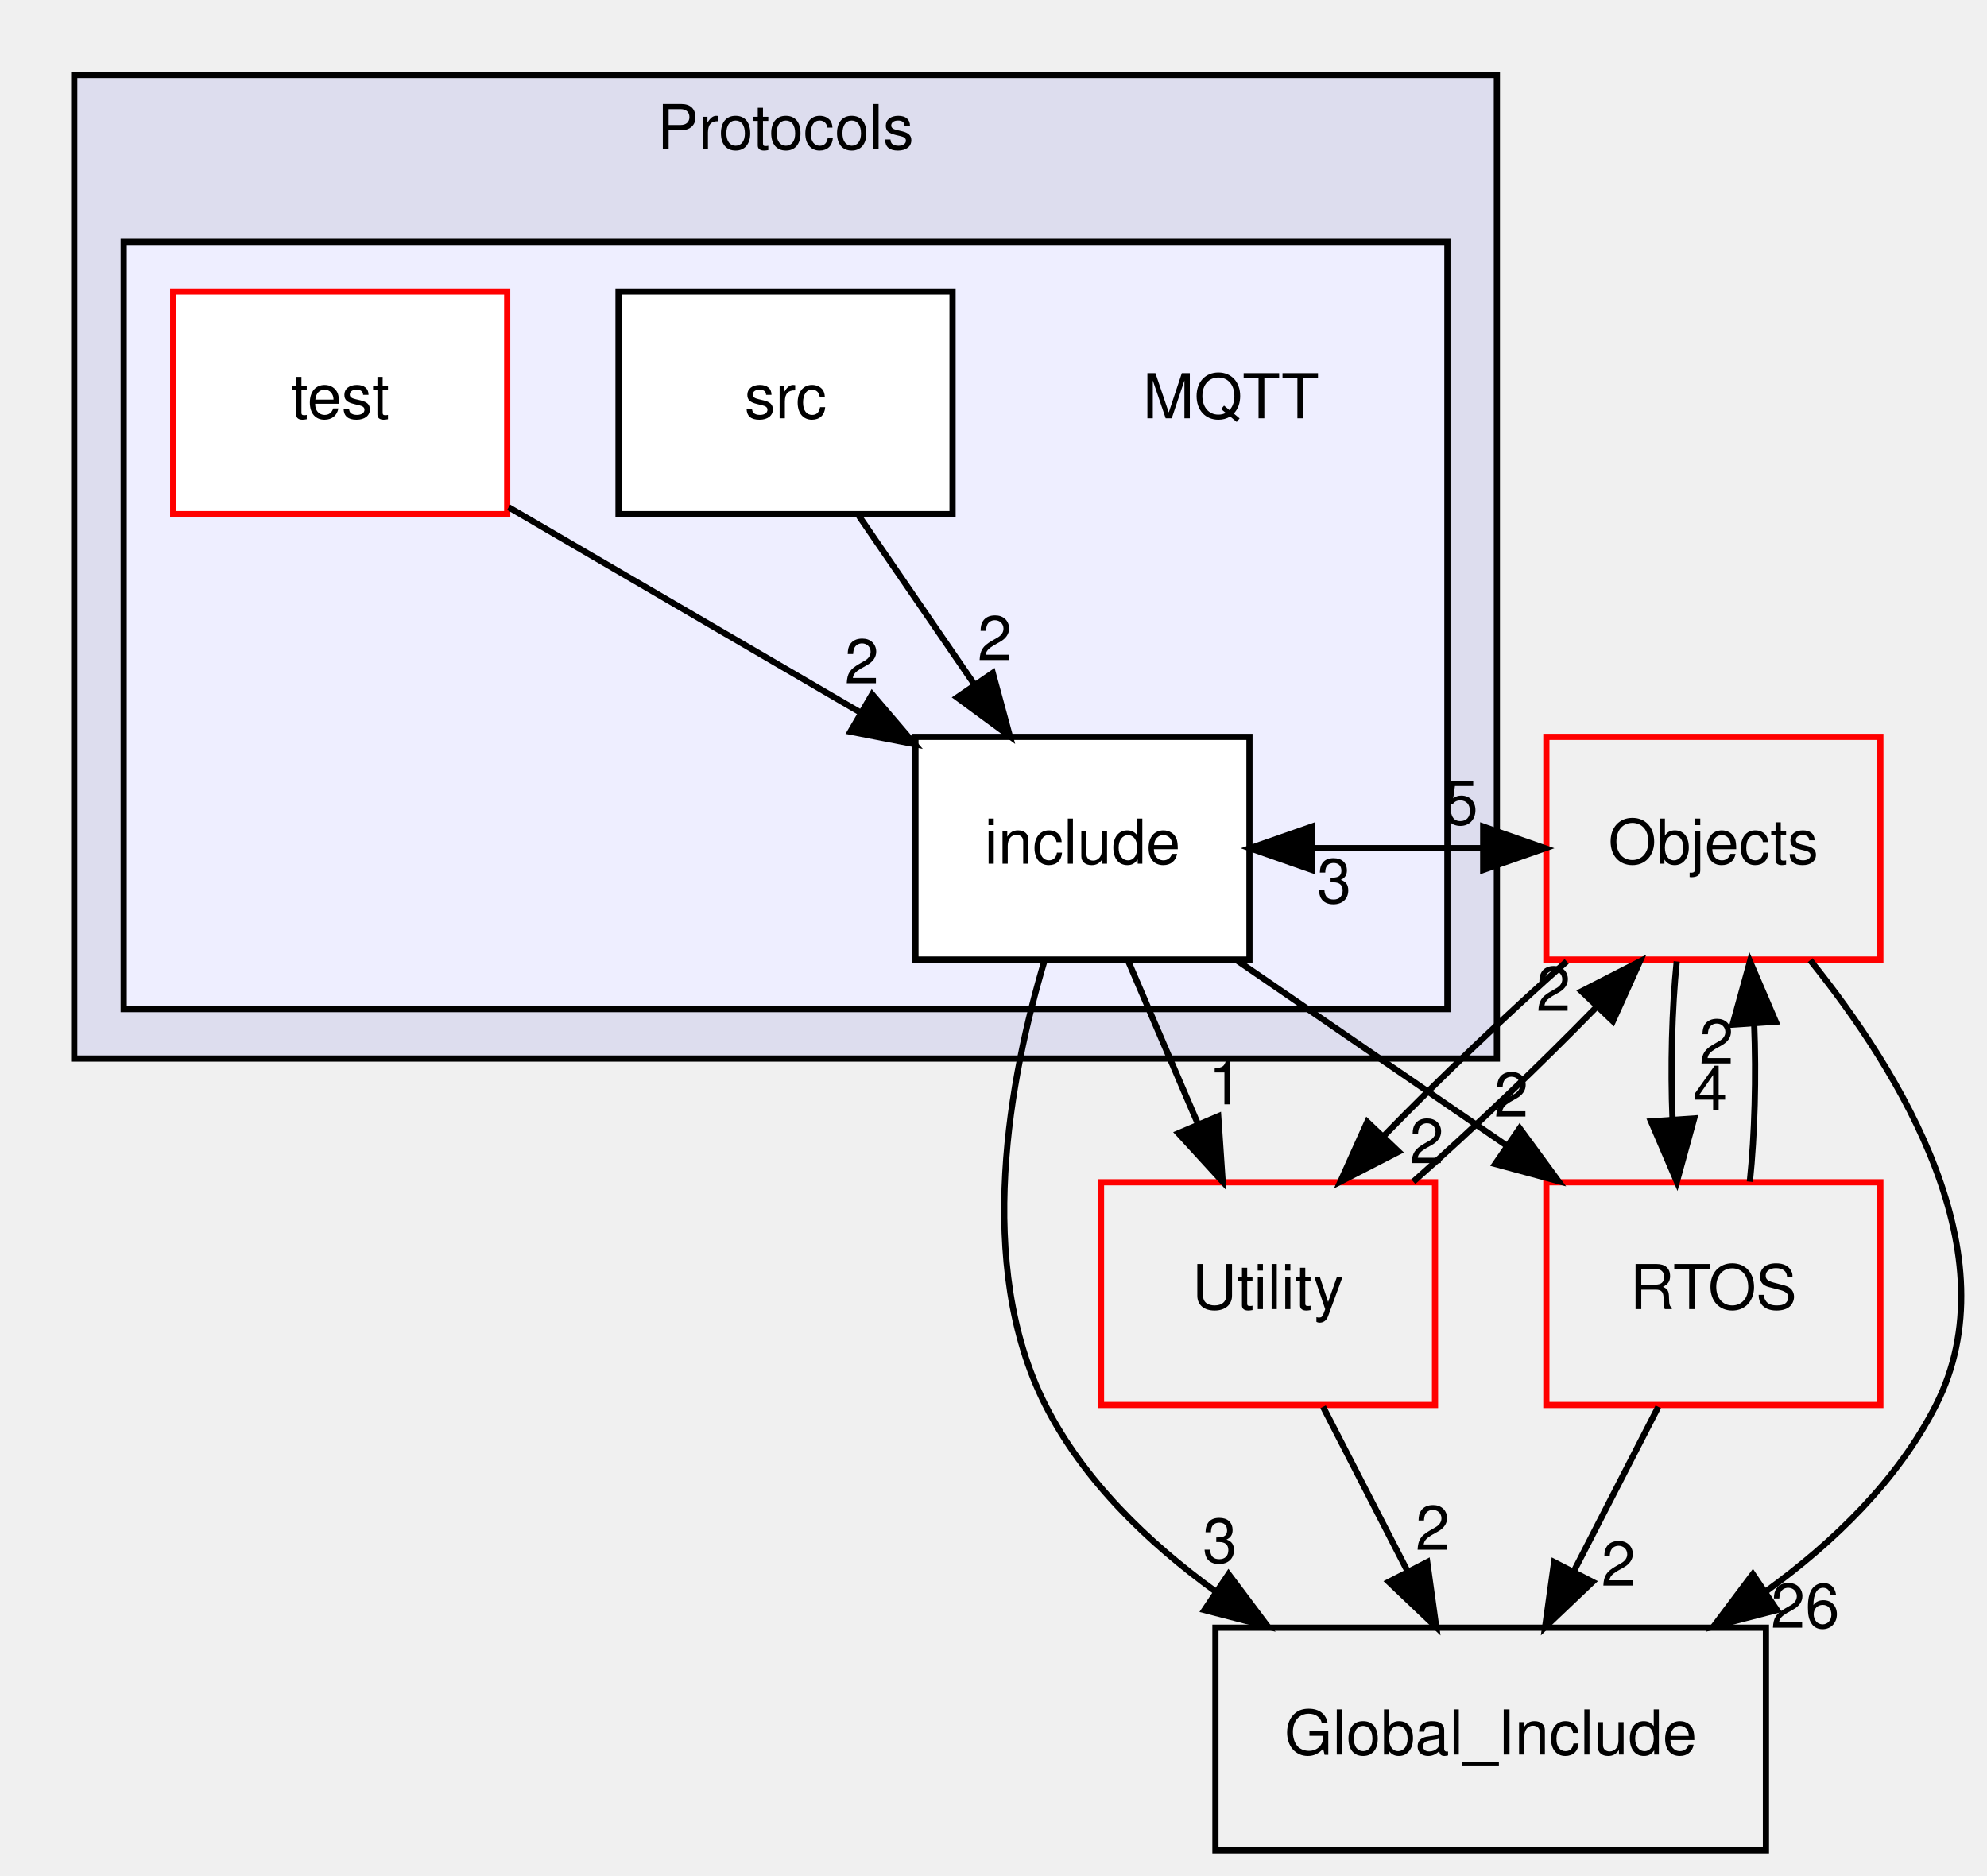
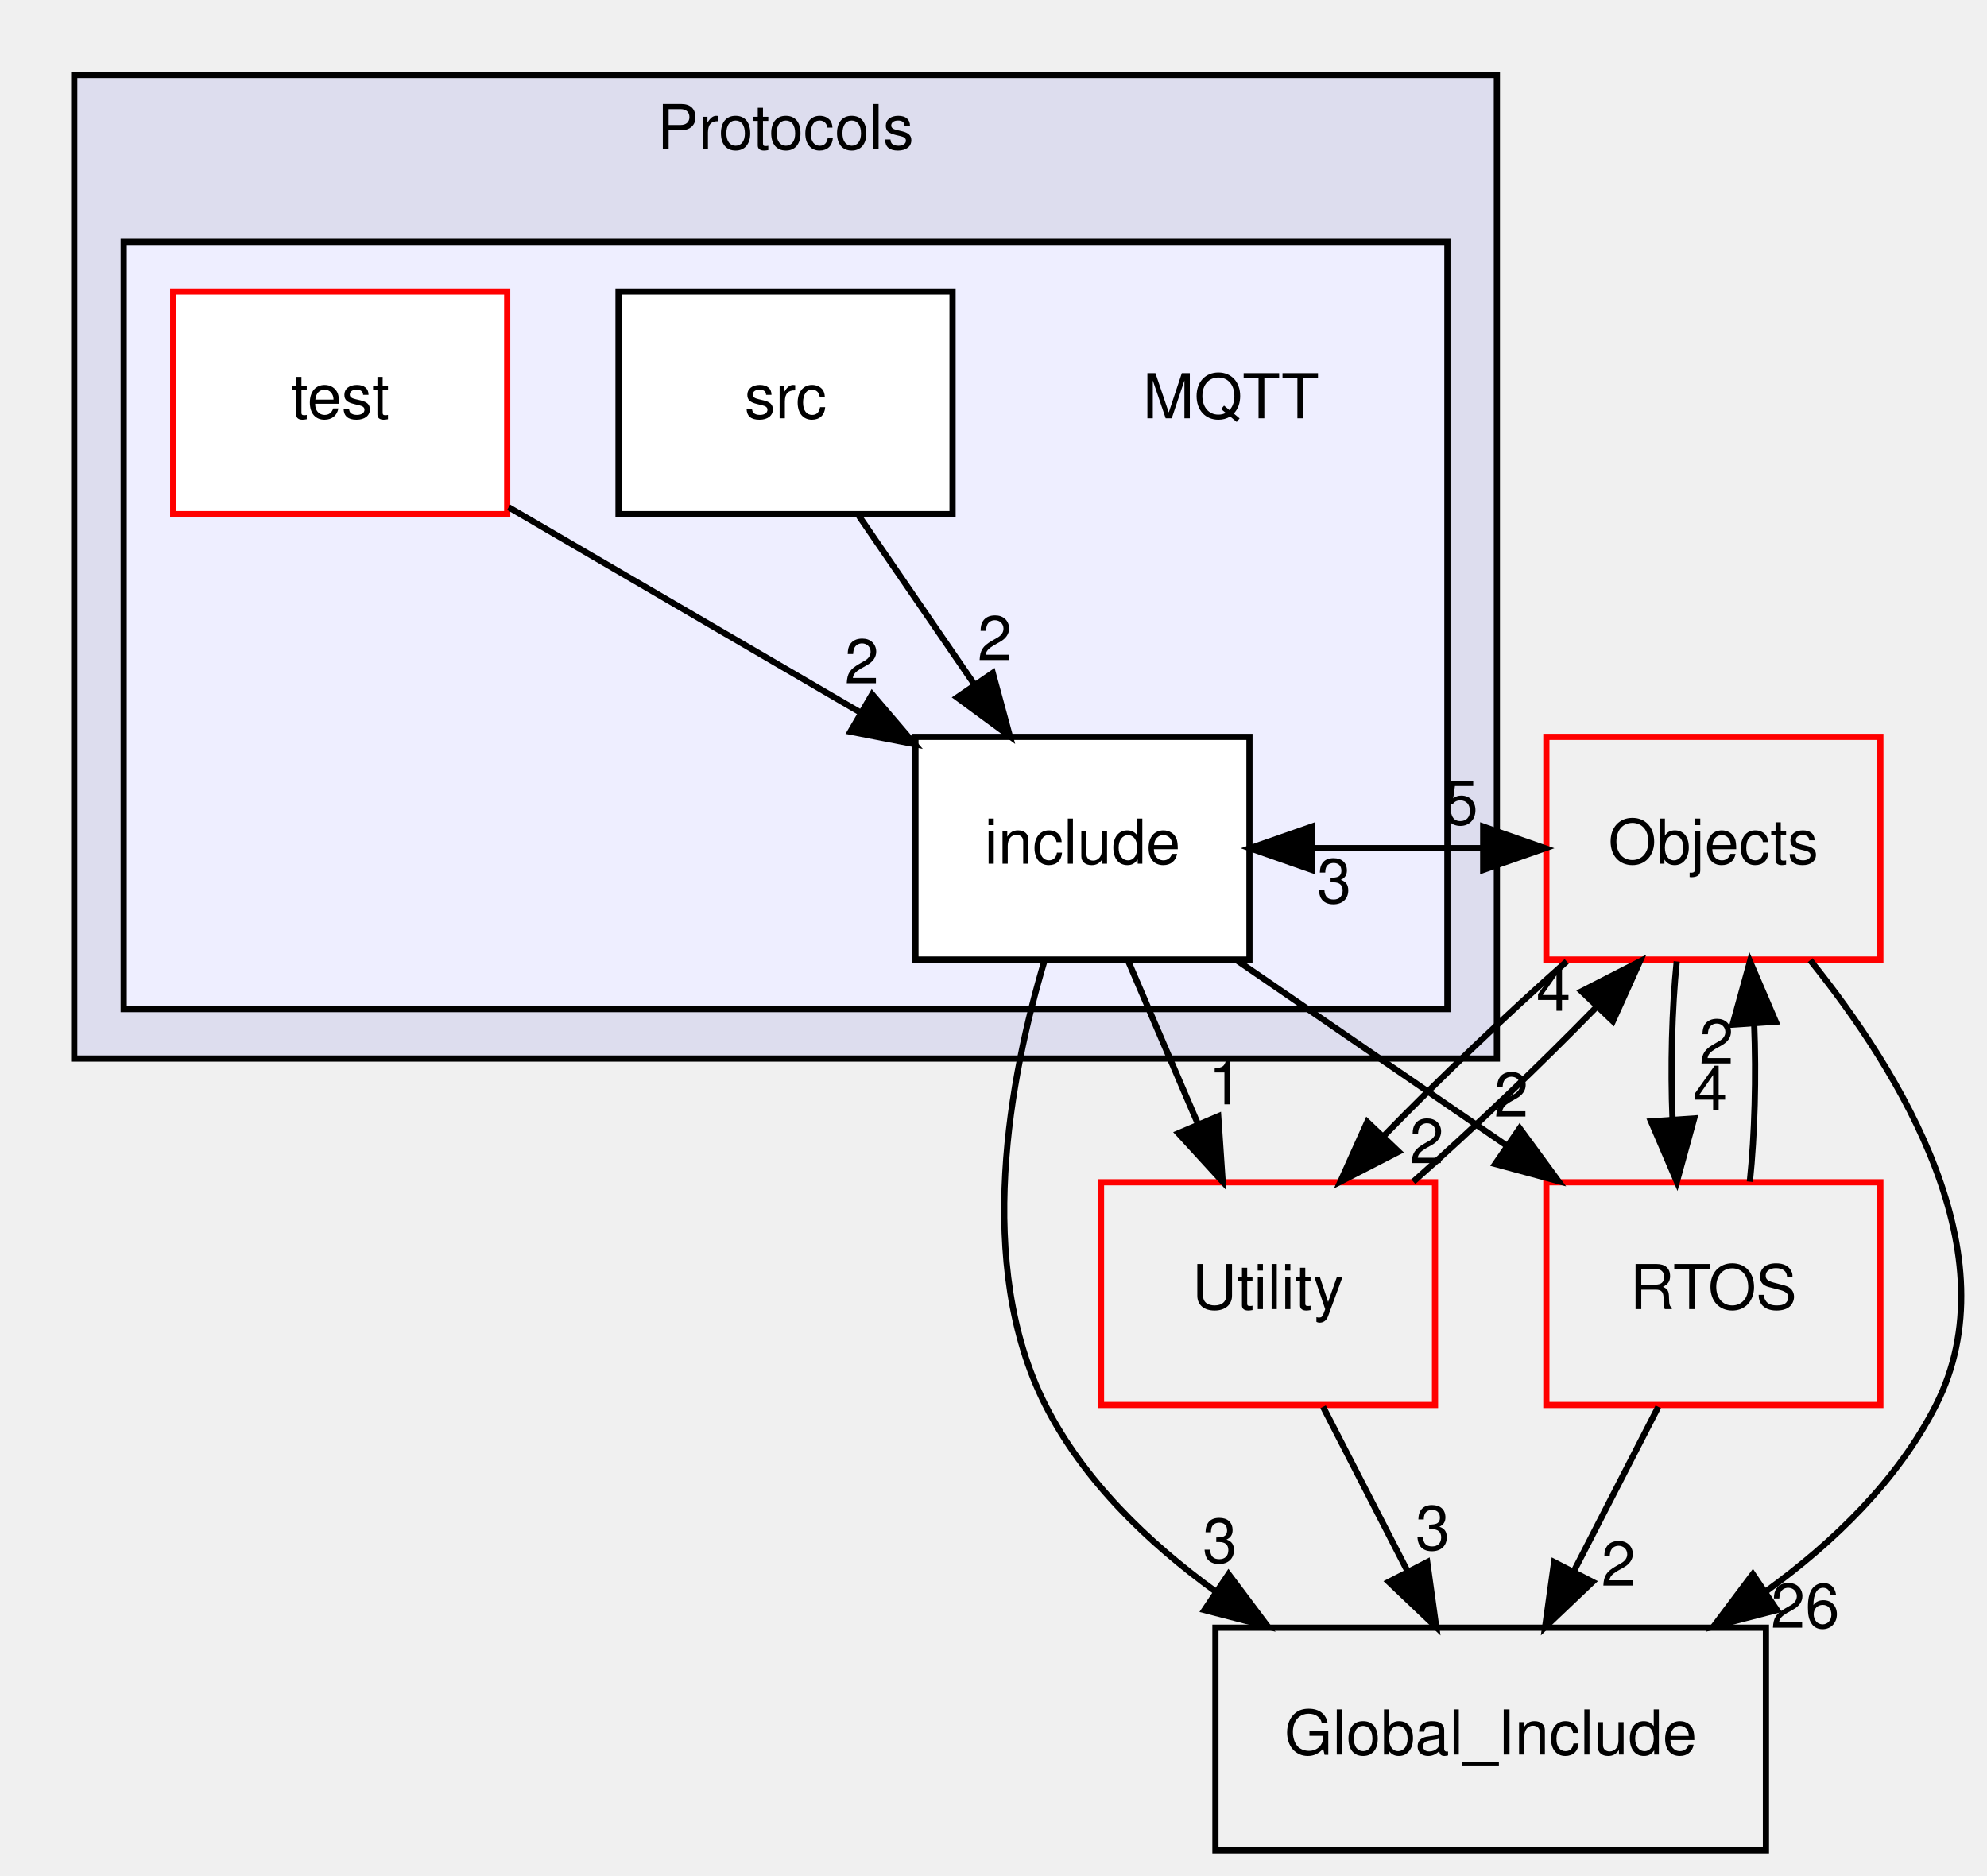
<svg xmlns="http://www.w3.org/2000/svg" xmlns:xlink="http://www.w3.org/1999/xlink" width="321pt" height="303pt" viewBox="0.00 0.00 321.24 303.00">
  <g id="graph0" class="graph" transform="scale(1 1) rotate(0) translate(4 299)">
    <g id="clust1" class="cluster">
      <g id="a_clust1">
        <a xlink:href="dir_4d0b0adf7e9fb892c3df556e9cbb05d0.html" target="_top" xlink:title="Protocols">
          <polygon fill="#ddddee" stroke="black" points="8,-128 8,-287 238,-287 238,-128 8,-128" />
          <text text-anchor="middle" x="123" y="-275" font-family="Helvetica,sans-Serif" font-size="10.00">Protocols</text>
        </a>
      </g>
    </g>
    <g id="clust2" class="cluster">
      <g id="a_clust2">
        <a xlink:href="dir_35a184c389584e1c62c684744f705848.html" target="_top">
          <polygon fill="#eeeeff" stroke="black" points="16,-136 16,-260 230,-260 230,-136 16,-136" />
        </a>
      </g>
    </g>
    <g id="node1" class="node">
      <text text-anchor="middle" x="195" y="-231.5" font-family="Helvetica,sans-Serif" font-size="10.00">MQTT</text>
    </g>
    <g id="node2" class="node">
      <g id="a_node2">
        <a xlink:href="dir_c23a63509c07f239461d127dc591e4f0.html" target="_top" xlink:title="include">
          <polygon fill="white" stroke="black" points="198,-180 144,-180 144,-144 198,-144 198,-180" />
          <text text-anchor="middle" x="171" y="-159.5" font-family="Helvetica,sans-Serif" font-size="10.00">include</text>
        </a>
      </g>
    </g>
    <g id="node5" class="node">
      <g id="a_node5">
        <a xlink:href="dir_a4226c5615a06a31e6344f5f3fd917e1.html" target="_top" xlink:title="Objects">
          <polygon fill="none" stroke="red" points="300,-180 246,-180 246,-144 300,-144 300,-180" />
          <text text-anchor="middle" x="273" y="-159.5" font-family="Helvetica,sans-Serif" font-size="10.00">Objects</text>
        </a>
      </g>
    </g>
    <g id="edge5" class="edge">
      <path fill="none" stroke="black" d="M198.09,-162C210.64,-162 223.18,-162 235.73,-162" />
      <polygon fill="black" stroke="black" points="235.79,-165.5 245.79,-162 235.79,-158.5 235.79,-165.5" />
      <g id="a_edge5-headlabel">
        <a xlink:href="dir_000202_000020.html" target="_top" xlink:title="5">
          <text text-anchor="middle" x="232.19" y="-165.84" font-family="Helvetica,sans-Serif" font-size="10.00">5</text>
        </a>
      </g>
    </g>
    <g id="node6" class="node">
      <g id="a_node6">
        <a xlink:href="dir_c2cd4762e89f989d55fa2b0634ddfc81.html" target="_top" xlink:title="Utility">
          <polygon fill="none" stroke="red" points="228,-108 174,-108 174,-72 228,-72 228,-108" />
          <text text-anchor="middle" x="201" y="-87.5" font-family="Helvetica,sans-Serif" font-size="10.00">Utility</text>
        </a>
      </g>
    </g>
    <g id="edge6" class="edge">
      <path fill="none" stroke="black" d="M178.42,-143.7C181.79,-135.81 185.87,-126.3 189.62,-117.55" />
      <polygon fill="black" stroke="black" points="192.95,-118.67 193.67,-108.1 186.51,-115.92 192.95,-118.67" />
      <g id="a_edge6-headlabel">
        <a xlink:href="dir_000202_000085.html" target="_top" xlink:title="1">
          <text text-anchor="middle" x="194.14" y="-120.6" font-family="Helvetica,sans-Serif" font-size="10.00">1</text>
        </a>
      </g>
    </g>
    <g id="node7" class="node">
      <g id="a_node7">
        <a xlink:href="dir_1a5504e72c2ab618c124e6472b08d26c.html" target="_top" xlink:title="Global_Include">
          <polygon fill="none" stroke="black" points="281.5,-36 192.5,-36 192.5,0 281.5,0 281.5,-36" />
          <text text-anchor="middle" x="237" y="-15.5" font-family="Helvetica,sans-Serif" font-size="10.00">Global_Include</text>
        </a>
      </g>
    </g>
    <g id="edge7" class="edge">
      <path fill="none" stroke="black" d="M164.89,-143.9C159.3,-125.18 153.47,-94.8 165,-72 171.14,-59.86 181.52,-49.82 192.51,-41.86" />
      <polygon fill="black" stroke="black" points="194.62,-44.66 200.97,-36.19 190.72,-38.85 194.62,-44.66" />
      <g id="a_edge7-headlabel">
        <a xlink:href="dir_000202_000125.html" target="_top" xlink:title="3">
          <text text-anchor="middle" x="193.21" y="-46.52" font-family="Helvetica,sans-Serif" font-size="10.00">3</text>
        </a>
      </g>
    </g>
    <g id="node8" class="node">
      <g id="a_node8">
        <a xlink:href="dir_6a49a4a01df89ea000e629175e7db917.html" target="_top" xlink:title="RTOS">
          <polygon fill="none" stroke="red" points="300,-108 246,-108 246,-72 300,-72 300,-108" />
          <text text-anchor="middle" x="273" y="-87.5" font-family="Helvetica,sans-Serif" font-size="10.00">RTOS</text>
        </a>
      </g>
    </g>
    <g id="edge8" class="edge">
      <path fill="none" stroke="black" d="M195.95,-143.88C209.04,-134.89 225.26,-123.76 239.44,-114.03" />
      <polygon fill="black" stroke="black" points="241.69,-116.73 247.95,-108.19 237.73,-110.96 241.69,-116.73" />
      <g id="a_edge8-headlabel">
        <a xlink:href="dir_000202_000070.html" target="_top" xlink:title="2">
          <text text-anchor="middle" x="240.33" y="-118.61" font-family="Helvetica,sans-Serif" font-size="10.00">2</text>
        </a>
      </g>
    </g>
    <g id="node3" class="node">
      <g id="a_node3">
        <a xlink:href="dir_f2382bcffb65053faf0a94879a0a781f.html" target="_top" xlink:title="src">
          <polygon fill="white" stroke="black" points="150,-252 96,-252 96,-216 150,-216 150,-252" />
          <text text-anchor="middle" x="123" y="-231.5" font-family="Helvetica,sans-Serif" font-size="10.00">src</text>
        </a>
      </g>
    </g>
    <g id="edge12" class="edge">
      <path fill="none" stroke="black" d="M134.87,-215.7C140.5,-207.47 147.35,-197.48 153.57,-188.42" />
      <polygon fill="black" stroke="black" points="156.5,-190.33 159.27,-180.1 150.73,-186.37 156.5,-190.33" />
      <g id="a_edge12-headlabel">
        <a xlink:href="dir_000203_000202.html" target="_top" xlink:title="2">
          <text text-anchor="middle" x="156.81" y="-192.4" font-family="Helvetica,sans-Serif" font-size="10.00">2</text>
        </a>
      </g>
    </g>
    <g id="node4" class="node">
      <g id="a_node4">
        <a xlink:href="dir_ae615045f5d8980990db0367ff48b458.html" target="_top" xlink:title="test">
          <polygon fill="white" stroke="red" points="78,-252 24,-252 24,-216 78,-216 78,-252" />
          <text text-anchor="middle" x="51" y="-231.5" font-family="Helvetica,sans-Serif" font-size="10.00">test</text>
        </a>
      </g>
    </g>
    <g id="edge11" class="edge">
      <path fill="none" stroke="black" d="M78.23,-217.12C95.11,-207.27 116.97,-194.52 135.24,-183.86" />
      <polygon fill="black" stroke="black" points="137,-186.88 143.88,-178.82 133.48,-180.84 137,-186.88" />
      <g id="a_edge11-headlabel">
        <a xlink:href="dir_000068_000202.html" target="_top" xlink:title="2">
          <text text-anchor="middle" x="135.33" y="-188.65" font-family="Helvetica,sans-Serif" font-size="10.00">2</text>
        </a>
      </g>
    </g>
    <g id="edge1" class="edge">
      <path fill="none" stroke="black" d="M245.79,-162C233.24,-162 220.7,-162 208.15,-162" />
      <polygon fill="black" stroke="black" points="208.09,-158.5 198.09,-162 208.09,-165.5 208.09,-158.5" />
      <g id="a_edge1-headlabel">
        <a xlink:href="dir_000020_000202.html" target="_top" xlink:title="3">
          <text text-anchor="middle" x="211.69" y="-153.16" font-family="Helvetica,sans-Serif" font-size="10.00">3</text>
        </a>
      </g>
    </g>
    <g id="edge2" class="edge">
      <path fill="none" stroke="black" d="M249.29,-143.7C239.69,-135.22 228.85,-124.86 219.81,-115.58" />
      <polygon fill="black" stroke="black" points="222.12,-112.94 212.7,-108.1 217.05,-117.76 222.12,-112.94" />
      <g id="a_edge2-headlabel">
        <a xlink:href="dir_000020_000085.html" target="_top" xlink:title="2">
          <text text-anchor="middle" x="226.66" y="-111.09" font-family="Helvetica,sans-Serif" font-size="10.00">2</text>
        </a>
      </g>
    </g>
    <g id="edge3" class="edge">
      <path fill="none" stroke="black" d="M288.65,-143.9C303.31,-125.7 321.26,-96.25 309,-72 302.86,-59.86 292.48,-49.82 281.49,-41.86" />
      <polygon fill="black" stroke="black" points="283.28,-38.85 273.03,-36.19 279.38,-44.66 283.28,-38.85" />
      <g id="a_edge3-headlabel">
        <a xlink:href="dir_000020_000125.html" target="_top" xlink:title="26">
          <text text-anchor="middle" x="287.85" y="-35.99" font-family="Helvetica,sans-Serif" font-size="10.00">26</text>
        </a>
      </g>
    </g>
    <g id="edge4" class="edge">
      <path fill="none" stroke="black" d="M267.08,-143.7C266.29,-135.98 266.06,-126.71 266.4,-118.11" />
      <polygon fill="black" stroke="black" points="269.9,-118.32 267.1,-108.1 262.92,-117.84 269.9,-118.32" />
      <g id="a_edge4-headlabel">
        <a xlink:href="dir_000020_000070.html" target="_top" xlink:title="4">
          <text text-anchor="middle" x="272.48" y="-119.61" font-family="Helvetica,sans-Serif" font-size="10.00">4</text>
        </a>
      </g>
    </g>
    <g id="edge9" class="edge">
      <path fill="none" stroke="black" d="M224.49,-108.1C234.06,-116.55 244.91,-126.9 253.98,-136.2" />
      <polygon fill="black" stroke="black" points="251.69,-138.87 261.12,-143.7 256.76,-134.04 251.69,-138.87" />
      <g id="a_edge9-headlabel">
-         <a xlink:href="dir_000085_000020.html" target="_top" xlink:title="2">
-           <text text-anchor="middle" x="247.15" y="-135.72" font-family="Helvetica,sans-Serif" font-size="10.00">2</text>
+         <a xlink:href="dir_000085_000020.html" target="_top" xlink:title="4">
+           <text text-anchor="middle" x="247.15" y="-135.72" font-family="Helvetica,sans-Serif" font-size="10.00">4</text>
        </a>
      </g>
    </g>
    <g id="edge10" class="edge">
      <path fill="none" stroke="black" d="M209.9,-71.7C214,-63.73 218.95,-54.1 223.49,-45.26" />
      <polygon fill="black" stroke="black" points="226.74,-46.6 228.2,-36.1 220.52,-43.4 226.74,-46.6" />
      <g id="a_edge10-headlabel">
-         <a xlink:href="dir_000085_000125.html" target="_top" xlink:title="2">
-           <text text-anchor="middle" x="227.62" y="-48.59" font-family="Helvetica,sans-Serif" font-size="10.00">2</text>
+         <a xlink:href="dir_000085_000125.html" target="_top" xlink:title="3">
+           <text text-anchor="middle" x="227.62" y="-48.59" font-family="Helvetica,sans-Serif" font-size="10.00">3</text>
        </a>
      </g>
    </g>
    <g id="edge13" class="edge">
      <path fill="none" stroke="black" d="M278.9,-108.1C279.7,-115.79 279.94,-125.05 279.6,-133.67" />
      <polygon fill="black" stroke="black" points="276.11,-133.48 278.92,-143.7 283.09,-133.96 276.11,-133.48" />
      <g id="a_edge13-headlabel">
        <a xlink:href="dir_000070_000020.html" target="_top" xlink:title="2">
          <text text-anchor="middle" x="273.52" y="-127.2" font-family="Helvetica,sans-Serif" font-size="10.00">2</text>
        </a>
      </g>
    </g>
    <g id="edge14" class="edge">
      <path fill="none" stroke="black" d="M264.1,-71.7C260,-63.73 255.05,-54.1 250.51,-45.26" />
      <polygon fill="black" stroke="black" points="253.48,-43.4 245.8,-36.1 247.26,-46.6 253.48,-43.4" />
      <g id="a_edge14-headlabel">
        <a xlink:href="dir_000070_000125.html" target="_top" xlink:title="2">
          <text text-anchor="middle" x="257.65" y="-42.79" font-family="Helvetica,sans-Serif" font-size="10.00">2</text>
        </a>
      </g>
    </g>
  </g>
</svg>
